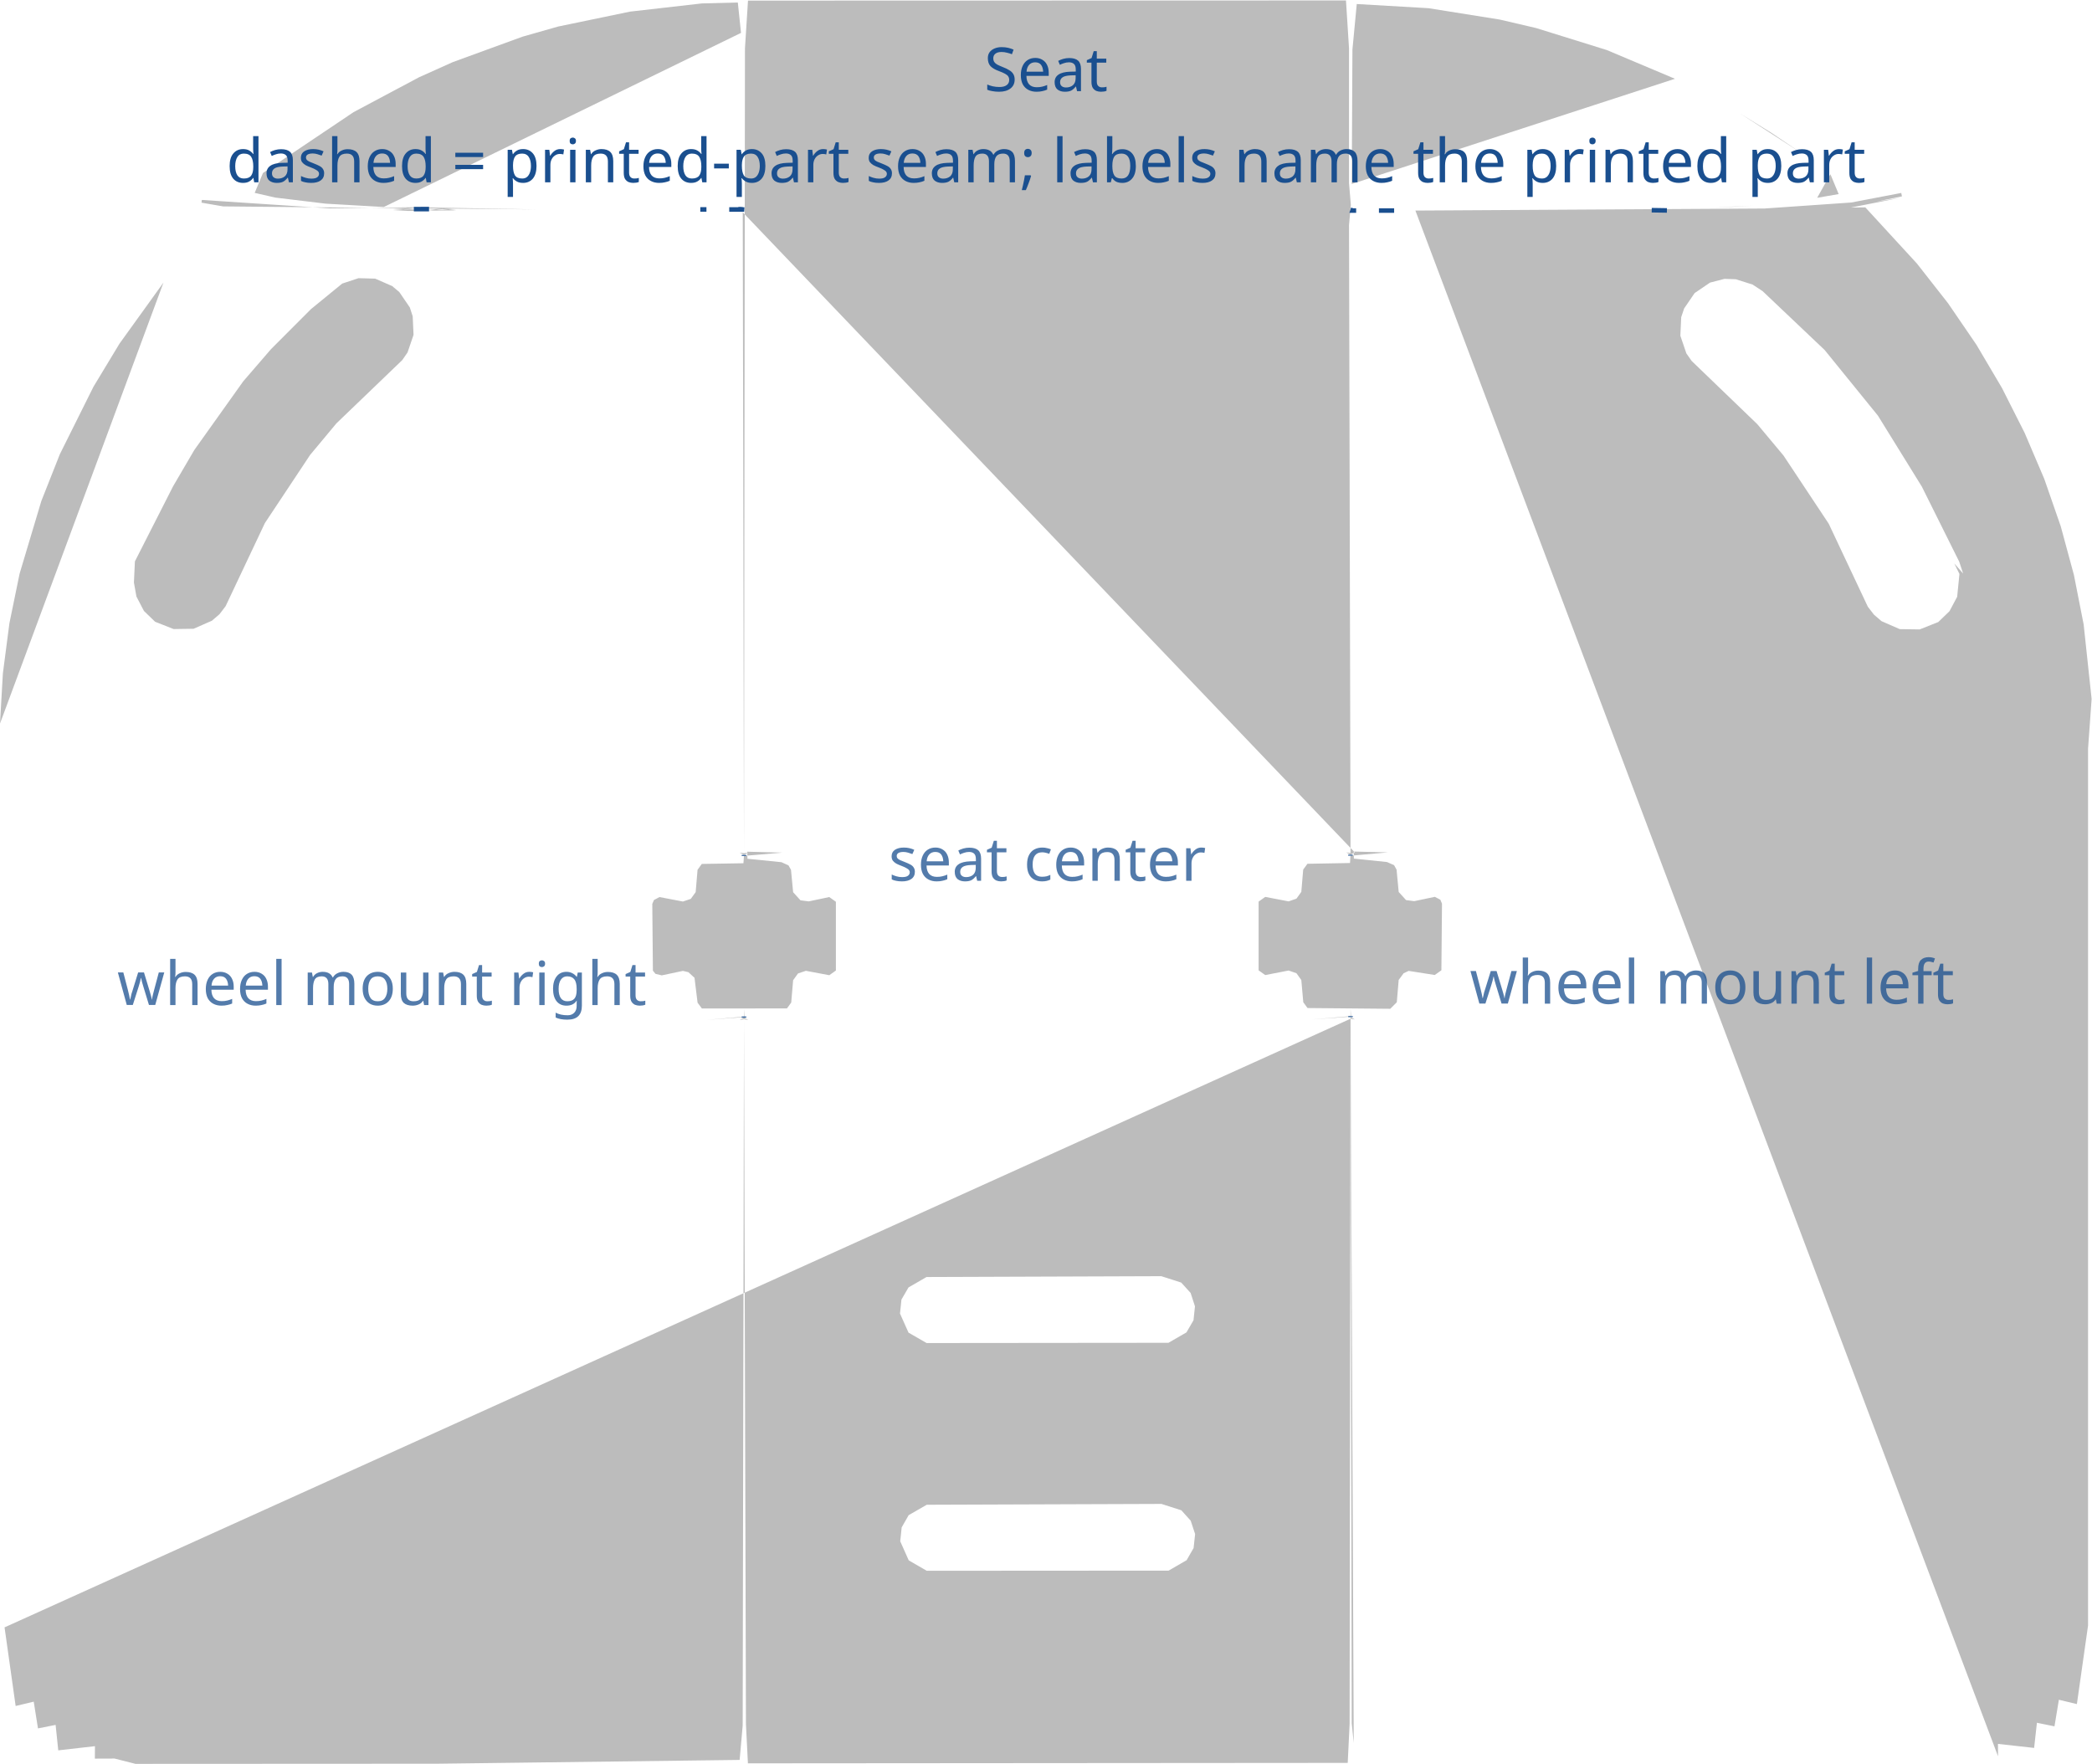
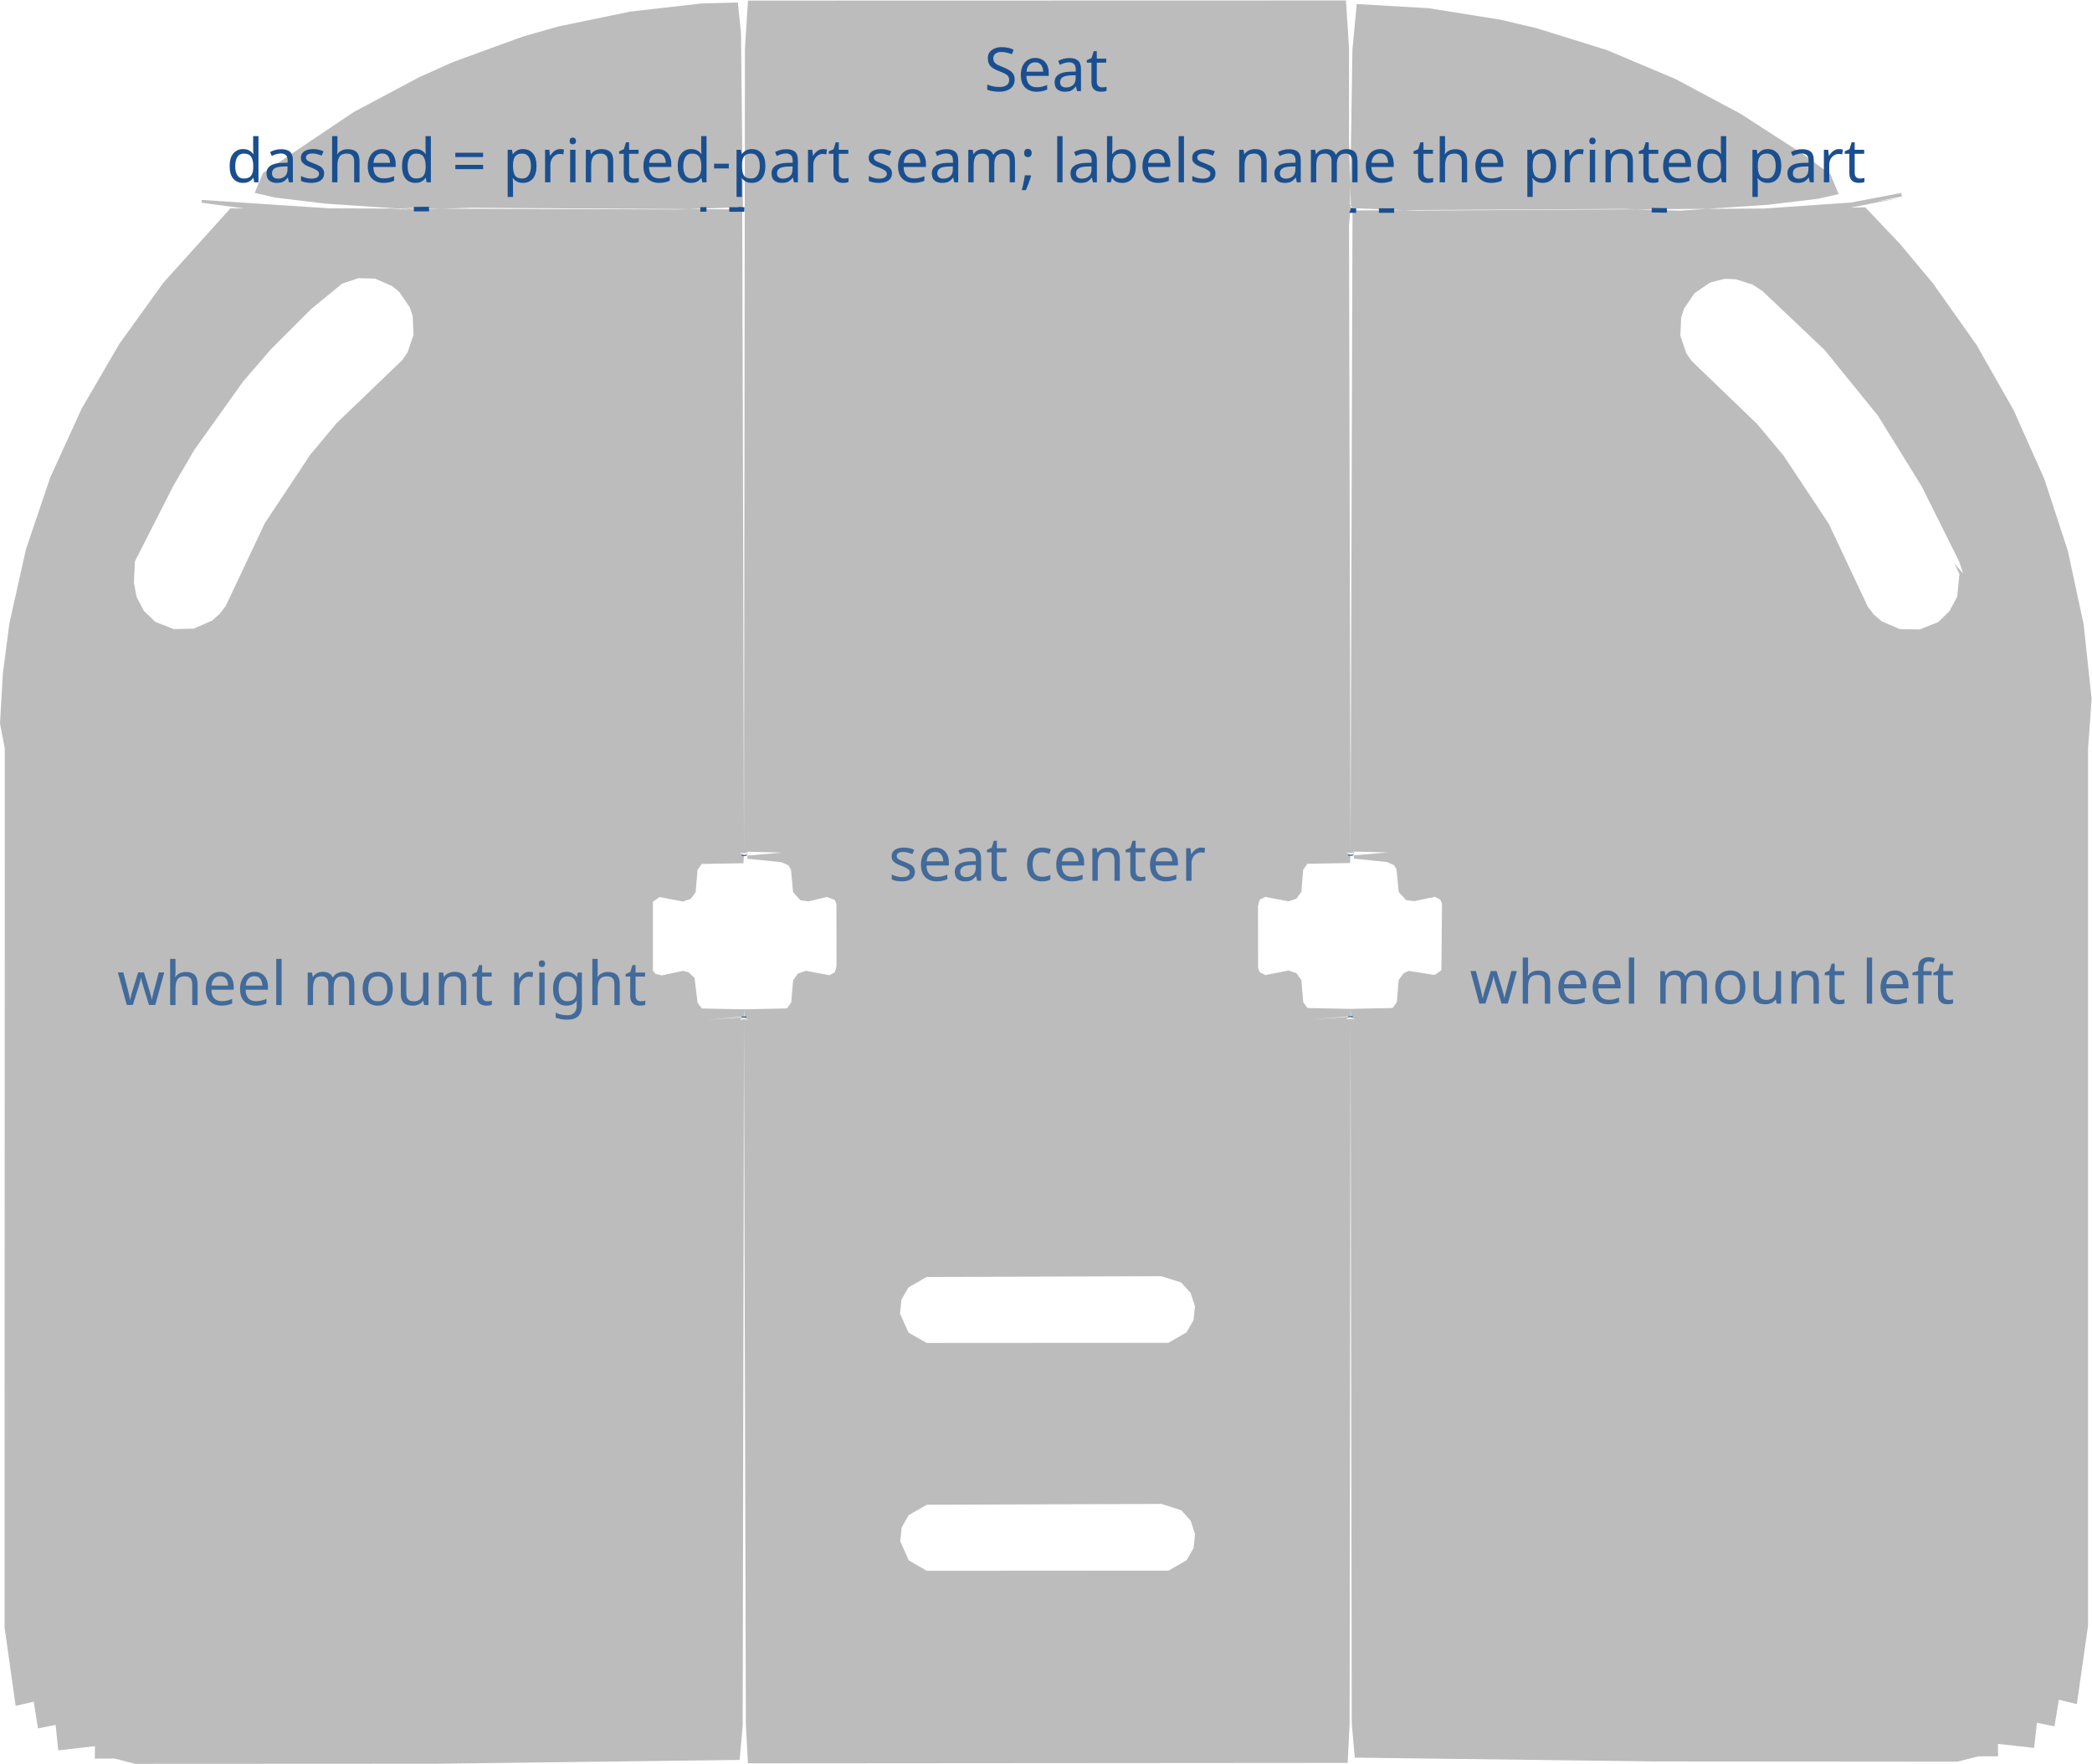
<svg xmlns="http://www.w3.org/2000/svg" width="275.4mm" height="232.2mm" viewBox="0 0 275.4 232.2" version="1.1">
-   <path d="M0.6 214.23 L2.06 224.58 L4.44 224.01 L5 227.53 L7.32 227.07 L7.67 230.42 L12.5 229.87 L12.49 231.51 L15.09 231.5 L17.84 232.2 L57.57 232.18 L97.37 231.68 L97.77 227.16 L97.94 134.17 L98.2 226.98 L98.46 232.13 L177.42 232.07 L177.67 226.92 L177.79 134.11 Z M152.9 197.98 L155.52 198.82 L156.75 200.19 L157.33 201.95 L157.13 203.79 L156.21 205.39 L153.84 206.76 L122 206.78 L119.63 205.41 L118.51 202.9 L118.7 201.07 L119.62 199.46 L122 198.09 Z M152.88 168 L155.5 168.84 L156.74 170.21 L157.31 171.97 L157.12 173.8 L156.19 175.4 L153.82 176.77 L121.98 176.8 L119.6 175.43 L118.48 172.92 L118.67 171.08 L119.6 169.48 L121.97 168.11 Z M263.03 231.2 L263.02 229.57 L267.78 230.1 L268.15 226.79 L270.46 227.26 L271.04 223.76 L273.41 224.33 L274.88 213.99 L274.88 98.56 L275.35 92.01 L274.3 82.2 L273.02 75.69 L271.29 69.3 L269.12 63.05 L266.53 56.98 L263.55 51.08 L260.19 45.39 L256.45 39.92 L252.35 34.69 L245.56 27.3 L243.67 27.32 L250.16 26.04 L246.96 26.55 L250.38 25.85 L250.29 25.4 L243.7 26.66 L232.27 27.45 L186.33 27.72 Z M225.12 37.2 L227.02 36.71 L228.5 36.76 L230.72 37.46 L232.04 38.33 L240.2 46.07 L247.22 54.72 L253 64.06 L257.92 73.94 L258.44 75.51 L257.27 74.17 L257.95 75.56 L257.65 78.56 L256.64 80.46 L255.16 81.89 L252.71 82.86 L250.09 82.82 L247.69 81.77 L246.69 80.91 L245.89 79.87 L240.74 68.94 L234.79 59.97 L231.34 55.84 L222.7 47.52 L222 46.52 L221.21 44.2 L221.32 41.76 L221.71 40.6 L223.09 38.58 Z M178.35 112.21 L177.78 112.52 L177.22 112.21 L177.79 112.3 L177.59 29.65 L177.83 26.96 L177.59 24.11 L177.59 6.36 L177.19 0.06 L98.47 0.08 L98.07 6.38 L97.94 112.32 L97.78 27.95 Z M97.55 4.33 L97.13 0.33 L92.4 0.45 L82.94 1.53 L73.49 3.49 L68.78 4.83 L59.6 8.18 L55.15 10.18 L46.55 14.76 L34.62 22.77 L33.53 25.39 L36.24 26.01 L42.87 26.81 L50.53 27.25 Z M49.39 36.68 L51.63 37.66 L52.57 38.45 L53.95 40.47 L54.33 41.64 L54.44 44.08 L53.65 46.4 L52.95 47.41 L44.29 55.73 L40.83 59.88 L34.87 68.86 L29.7 79.8 L28.9 80.85 L27.9 81.71 L25.49 82.77 L22.86 82.81 L20.42 81.85 L18.95 80.43 L17.96 78.53 L17.63 76.69 L17.76 73.9 L22.79 64.01 L25.58 59.24 L32.02 50.2 L35.67 45.97 L40.93 40.7 L45.05 37.33 L47.2 36.62 Z M220.5 10.37 L211.53 6.59 L202.21 3.69 L197.46 2.58 L188.07 1.08 L178.61 0.53 L178.04 6.53 L177.95 24.22 Z M89.9 127.81 L87.12 128.4 L86.29 128.2 L85.95 127.78 L85.87 118.99 L86.09 118.48 L86.82 118.09 L89.9 118.68 L90.94 118.33 L91.58 117.44 L91.83 114.5 L92.39 113.73 L97.87 113.64 L97.94 112.67 L103 112.24 L98.37 112.12 L98.4 113.05 L102.87 113.5 L103.8 113.92 L104.13 114.51 L104.41 117.45 L105.38 118.52 L106.46 118.66 L109.17 118.09 L110.04 118.71 L110.04 127.76 L109.17 128.38 L106.09 127.8 L105.05 128.15 L104.41 129.04 L104.16 131.98 L103.6 132.75 L92.4 132.76 L91.83 131.99 L91.43 128.72 L90.62 127.98 Z M184.13 129 L183.88 131.94 L183.02 132.8 L172.13 132.7 L171.57 131.94 L171.31 129.01 L170.67 128.12 L169.64 127.76 L166.56 128.36 L165.69 127.74 L165.69 118.69 L166.56 118.07 L169.64 118.66 L170.67 118.3 L171.31 117.41 L171.56 114.47 L172.12 113.71 L177.72 113.61 L177.78 112.65 L182.72 112.21 L178.21 112.1 L178.23 113.03 L182.59 113.48 L183.52 113.89 L183.85 114.48 L184.13 117.42 L185.1 118.49 L186.18 118.63 L188.89 118.06 L189.61 118.44 L189.83 118.96 L189.75 127.73 L188.88 128.35 L185.44 127.81 L184.78 128.12 Z M21.52 37.2 L15.73 45.24 L12.31 50.9 L7.88 59.79 L5.44 65.96 L2.58 75.52 L1.24 82.04 L0.38 88.64 L0 95.25 Z M177.79 133.89 L178.35 134.2 L177.79 134.11 L177.95 226.87 L178.21 229.45 Z M70.72 27.57 L54.48 27.28 L43.39 27.43 L26.57 26.32 L26.53 26.68 L29.37 27.17 Z M239.22 26.04 L242.05 25.55 L240.96 22.93 Z M237.13 20.14 L233.2 17.49 L229.07 14.94 Z M54.48 27.56 L56.33 27.56 L54.48 27.36 L51.7 27.54 Z M56.33 27.66 L54.48 27.45 L51.7 27.65 L54.48 27.63 Z M54.48 27.59 L58.27 27.39 L51.7 27.76 L56.33 27.77 Z M60.06 27.69 L58.22 27.53 L56.33 27.72 L58.19 27.71 Z M60.06 27.57 L58.22 27.44 L56.33 27.61 L58.2 27.62 Z M177.79 132.81 L177.79 133.77 L172.73 134.2 L177.86 133.83 Z M97.94 132.86 L97.94 133.83 L93 134.26 L98.01 133.89 Z M97.94 112.32 L98.5 112.24 L97.94 112.55 L97.37 112.24 Z M97.94 134.17 L97.38 134.26 L97.94 133.95 L98.51 134.26 Z M225.1 27.39 L227.96 27.21 L230.84 27.08 Z M177.96 28.09 L177.96 30.92 L177.96 33.74 L177.96 36.56 Z" fill="#bcbcbc" fill-rule="evenodd" />
+   <path d="M220.5 10.37 L211.53 6.59 L202.21 3.69 L197.46 2.58 L188.07 1.08 L178.61 0.53 L178.04 6.53 L177.72 26.96 L178.15 27.42 L177.94 27.7 L213.65 27.5 L221.17 27.73 L232.73 26.96 L239.34 26.17 L242.05 25.55 L240.96 22.93 L237.13 20.14 L229.07 14.94 Z M97.55 4.33 L97.13 0.33 L92.4 0.45 L82.94 1.53 L73.48 3.49 L68.78 4.83 L59.6 8.18 L55.15 10.18 L46.55 14.76 L34.62 22.77 L33.53 25.39 L36.24 26.01 L42.87 26.81 L54.48 27.59 L62.02 27.35 L97.8 27.57 Z M184.13 129 L183.88 131.94 L183.32 132.7 L177.79 132.81 L177.79 133.89 L178.35 134.2 L177.79 134.11 L177.95 226.88 L178.35 231.38 L218.06 231.88 L257.68 231.91 L260.43 231.21 L263.03 231.2 L263.02 229.57 L267.78 230.1 L268.15 226.79 L270.46 227.26 L271.04 223.76 L273.41 224.33 L274.88 213.99 L274.88 98.56 L275.35 92.01 L274.3 82.2 L272.21 72.47 L269.12 63.05 L265.09 54.01 L260.19 45.39 L254.44 37.27 L250.17 32.16 L245.56 27.3 L243.67 27.32 L250.16 26.04 L246.96 26.55 L250.38 25.85 L250.29 25.4 L243.7 26.66 L232.27 27.45 L186.33 27.72 L178.05 27.41 L177.79 112.3 L178.35 112.21 L177.78 112.64 L182.72 112.21 L178.21 112.1 L178.23 113.03 L182.59 113.48 L183.52 113.89 L183.85 114.48 L184.13 117.42 L185.1 118.49 L186.18 118.63 L188.89 118.06 L189.61 118.44 L189.83 118.96 L189.75 127.73 L188.88 128.35 L185.44 127.81 L184.78 128.12 Z M225.12 37.2 L227.01 36.71 L228.5 36.76 L230.72 37.46 L232.04 38.33 L240.2 46.07 L247.22 54.72 L253 64.06 L257.92 73.94 L258.44 75.51 L257.27 74.17 L257.95 75.56 L257.65 78.56 L256.63 80.46 L255.16 81.89 L252.72 82.86 L250.09 82.82 L247.69 81.77 L246.69 80.91 L245.89 79.87 L240.74 68.94 L234.79 59.97 L231.34 55.84 L222.7 47.52 L222 46.52 L221.21 44.2 L221.32 41.76 L221.71 40.6 L223.09 38.58 Z M89.9 127.81 L87.13 128.4 L86.29 128.2 L85.95 127.78 L85.95 118.72 L86.82 118.09 L89.9 118.68 L90.94 118.33 L91.58 117.44 L91.83 114.5 L92.39 113.73 L97.87 113.64 L97.94 112.55 L97.37 112.24 L97.94 112.32 L97.71 27.27 L89.39 27.57 L43.39 27.43 L26.57 26.32 L26.53 26.68 L32.19 27.45 L30.34 27.42 L21.52 37.2 L15.73 45.24 L10.74 53.81 L6.61 62.86 L3.42 72.3 L1.24 82.04 L0.38 88.64 L0 95.25 L0.63 98.53 L0.6 214.23 L2.06 224.57 L4.44 224.01 L5 227.53 L7.32 227.07 L7.67 230.42 L12.5 229.87 L12.48 231.51 L15.09 231.5 L17.84 232.2 L57.57 232.18 L97.37 231.68 L97.77 227.16 L97.94 134.17 L97.38 134.26 L97.94 133.82 L93 134.26 L98.01 133.89 L97.94 132.87 L92.4 132.76 L91.83 131.99 L91.43 128.72 L90.62 127.98 Z M49.39 36.68 L51.63 37.66 L52.57 38.44 L53.95 40.47 L54.33 41.64 L54.44 44.08 L53.65 46.4 L52.95 47.41 L44.29 55.73 L40.83 59.88 L34.87 68.86 L29.7 79.8 L28.89 80.85 L27.9 81.71 L25.49 82.76 L22.86 82.81 L20.42 81.85 L18.95 80.43 L17.96 78.53 L17.63 76.69 L17.76 73.9 L22.79 64.01 L25.57 59.24 L32.02 50.2 L35.67 45.97 L40.94 40.7 L45.05 37.33 L47.2 36.62 Z M54.48 27.56 L56.33 27.56 L54.48 27.36 L51.7 27.54 Z M177.59 18.57 L177.59 6.36 L177.19 0.06 L98.47 0.08 L98.07 6.38 L97.94 112.32 L98.5 112.24 L97.94 112.67 L103 112.24 L98.37 112.12 L98.39 113.05 L102.87 113.5 L103.8 113.92 L104.13 114.51 L104.41 117.45 L105.38 118.52 L106.46 118.65 L108.86 118.08 L109.9 118.47 L110.11 118.98 L110.12 127.18 L109.9 128 L109.17 128.38 L106.09 127.8 L105.05 128.15 L104.41 129.04 L104.16 131.98 L103.6 132.75 L97.94 132.87 L97.94 133.95 L98.51 134.25 L97.94 134.17 L98.19 226.98 L98.46 232.13 L177.41 232.07 L177.67 226.92 L177.79 134.11 L177.23 134.2 L177.79 133.77 L172.73 134.2 L177.86 133.83 L177.79 132.81 L172.13 132.7 L171.57 131.94 L171.31 129.01 L170.67 128.12 L169.64 127.76 L166.56 128.36 L165.83 127.97 L165.62 127.46 L165.61 119.27 L165.83 118.45 L166.56 118.07 L169.64 118.65 L170.67 118.3 L171.31 117.41 L171.56 114.47 L172.12 113.71 L177.72 113.61 L177.78 112.52 L177.22 112.21 L177.79 112.3 L177.59 29.64 L177.83 26.96 Z M152.9 197.98 L155.52 198.82 L156.75 200.19 L157.32 201.95 L157.13 203.79 L156.21 205.39 L153.84 206.76 L122 206.78 L119.63 205.41 L118.51 202.9 L118.7 201.07 L119.62 199.46 L122 198.09 Z M152.88 168 L155.5 168.83 L156.74 170.21 L157.31 171.96 L157.12 173.8 L156.19 175.4 L153.82 176.77 L121.98 176.79 L119.6 175.43 L118.48 172.92 L118.67 171.08 L119.6 169.48 L121.97 168.11 Z" fill="#bcbcbc" fill-rule="evenodd" />
  <polyline points="183.53,27.72 178.05,27.72 178.15,27.42" fill="none" stroke="#1a4f8f" stroke-width="0.6" stroke-dasharray="2 3" />
  <polyline points="217.44,27.67 221.17,27.73" fill="none" stroke="#1a4f8f" stroke-width="0.6" stroke-dasharray="2 3" />
  <polyline points="97.51,27.27 97.5,27.37" fill="none" stroke="#1a4f8f" stroke-width="0.6" stroke-dasharray="2 3" />
  <polyline points="97.71,27.27 97.69,27.58 92.19,27.57" fill="none" stroke="#1a4f8f" stroke-width="0.6" stroke-dasharray="2 3" />
  <polyline points="54.48,27.53 58.22,27.52" fill="none" stroke="#1a4f8f" stroke-width="0.6" stroke-dasharray="2 3" />
  <polyline points="177.78,112.52 177.78,112.64" fill="none" stroke="#1a4f8f" stroke-width="0.6" stroke-dasharray="2 3" />
  <polyline points="177.79,133.77 177.79,133.89" fill="none" stroke="#1a4f8f" stroke-width="0.6" stroke-dasharray="2 3" />
  <polyline points="97.94,112.67 97.94,112.55" fill="none" stroke="#1a4f8f" stroke-width="0.6" stroke-dasharray="2 3" />
  <polyline points="97.94,133.95 97.94,133.82" fill="none" stroke="#1a4f8f" stroke-width="0.6" stroke-dasharray="2 3" />
  <text x="225.38" y="132.13" text-anchor="middle" font-family="sans-serif" font-size="8" fill="#1a4f8f" opacity="0.75">wheel mount left</text>
  <text x="50.27" y="132.31" text-anchor="middle" font-family="sans-serif" font-size="8" fill="#1a4f8f" opacity="0.75">wheel mount right</text>
  <text x="137.87" y="115.95" text-anchor="middle" font-family="sans-serif" font-size="8" fill="#1a4f8f" opacity="0.75">seat center</text>
  <text x="137.7" y="12" text-anchor="middle" font-family="sans-serif" font-size="8" fill="#1a4f8f">Seat</text>
  <text x="137.7" y="24" text-anchor="middle" font-family="sans-serif" font-size="8" fill="#1a4f8f">dashed = printed-part seam; labels name the printed part</text>
</svg>
